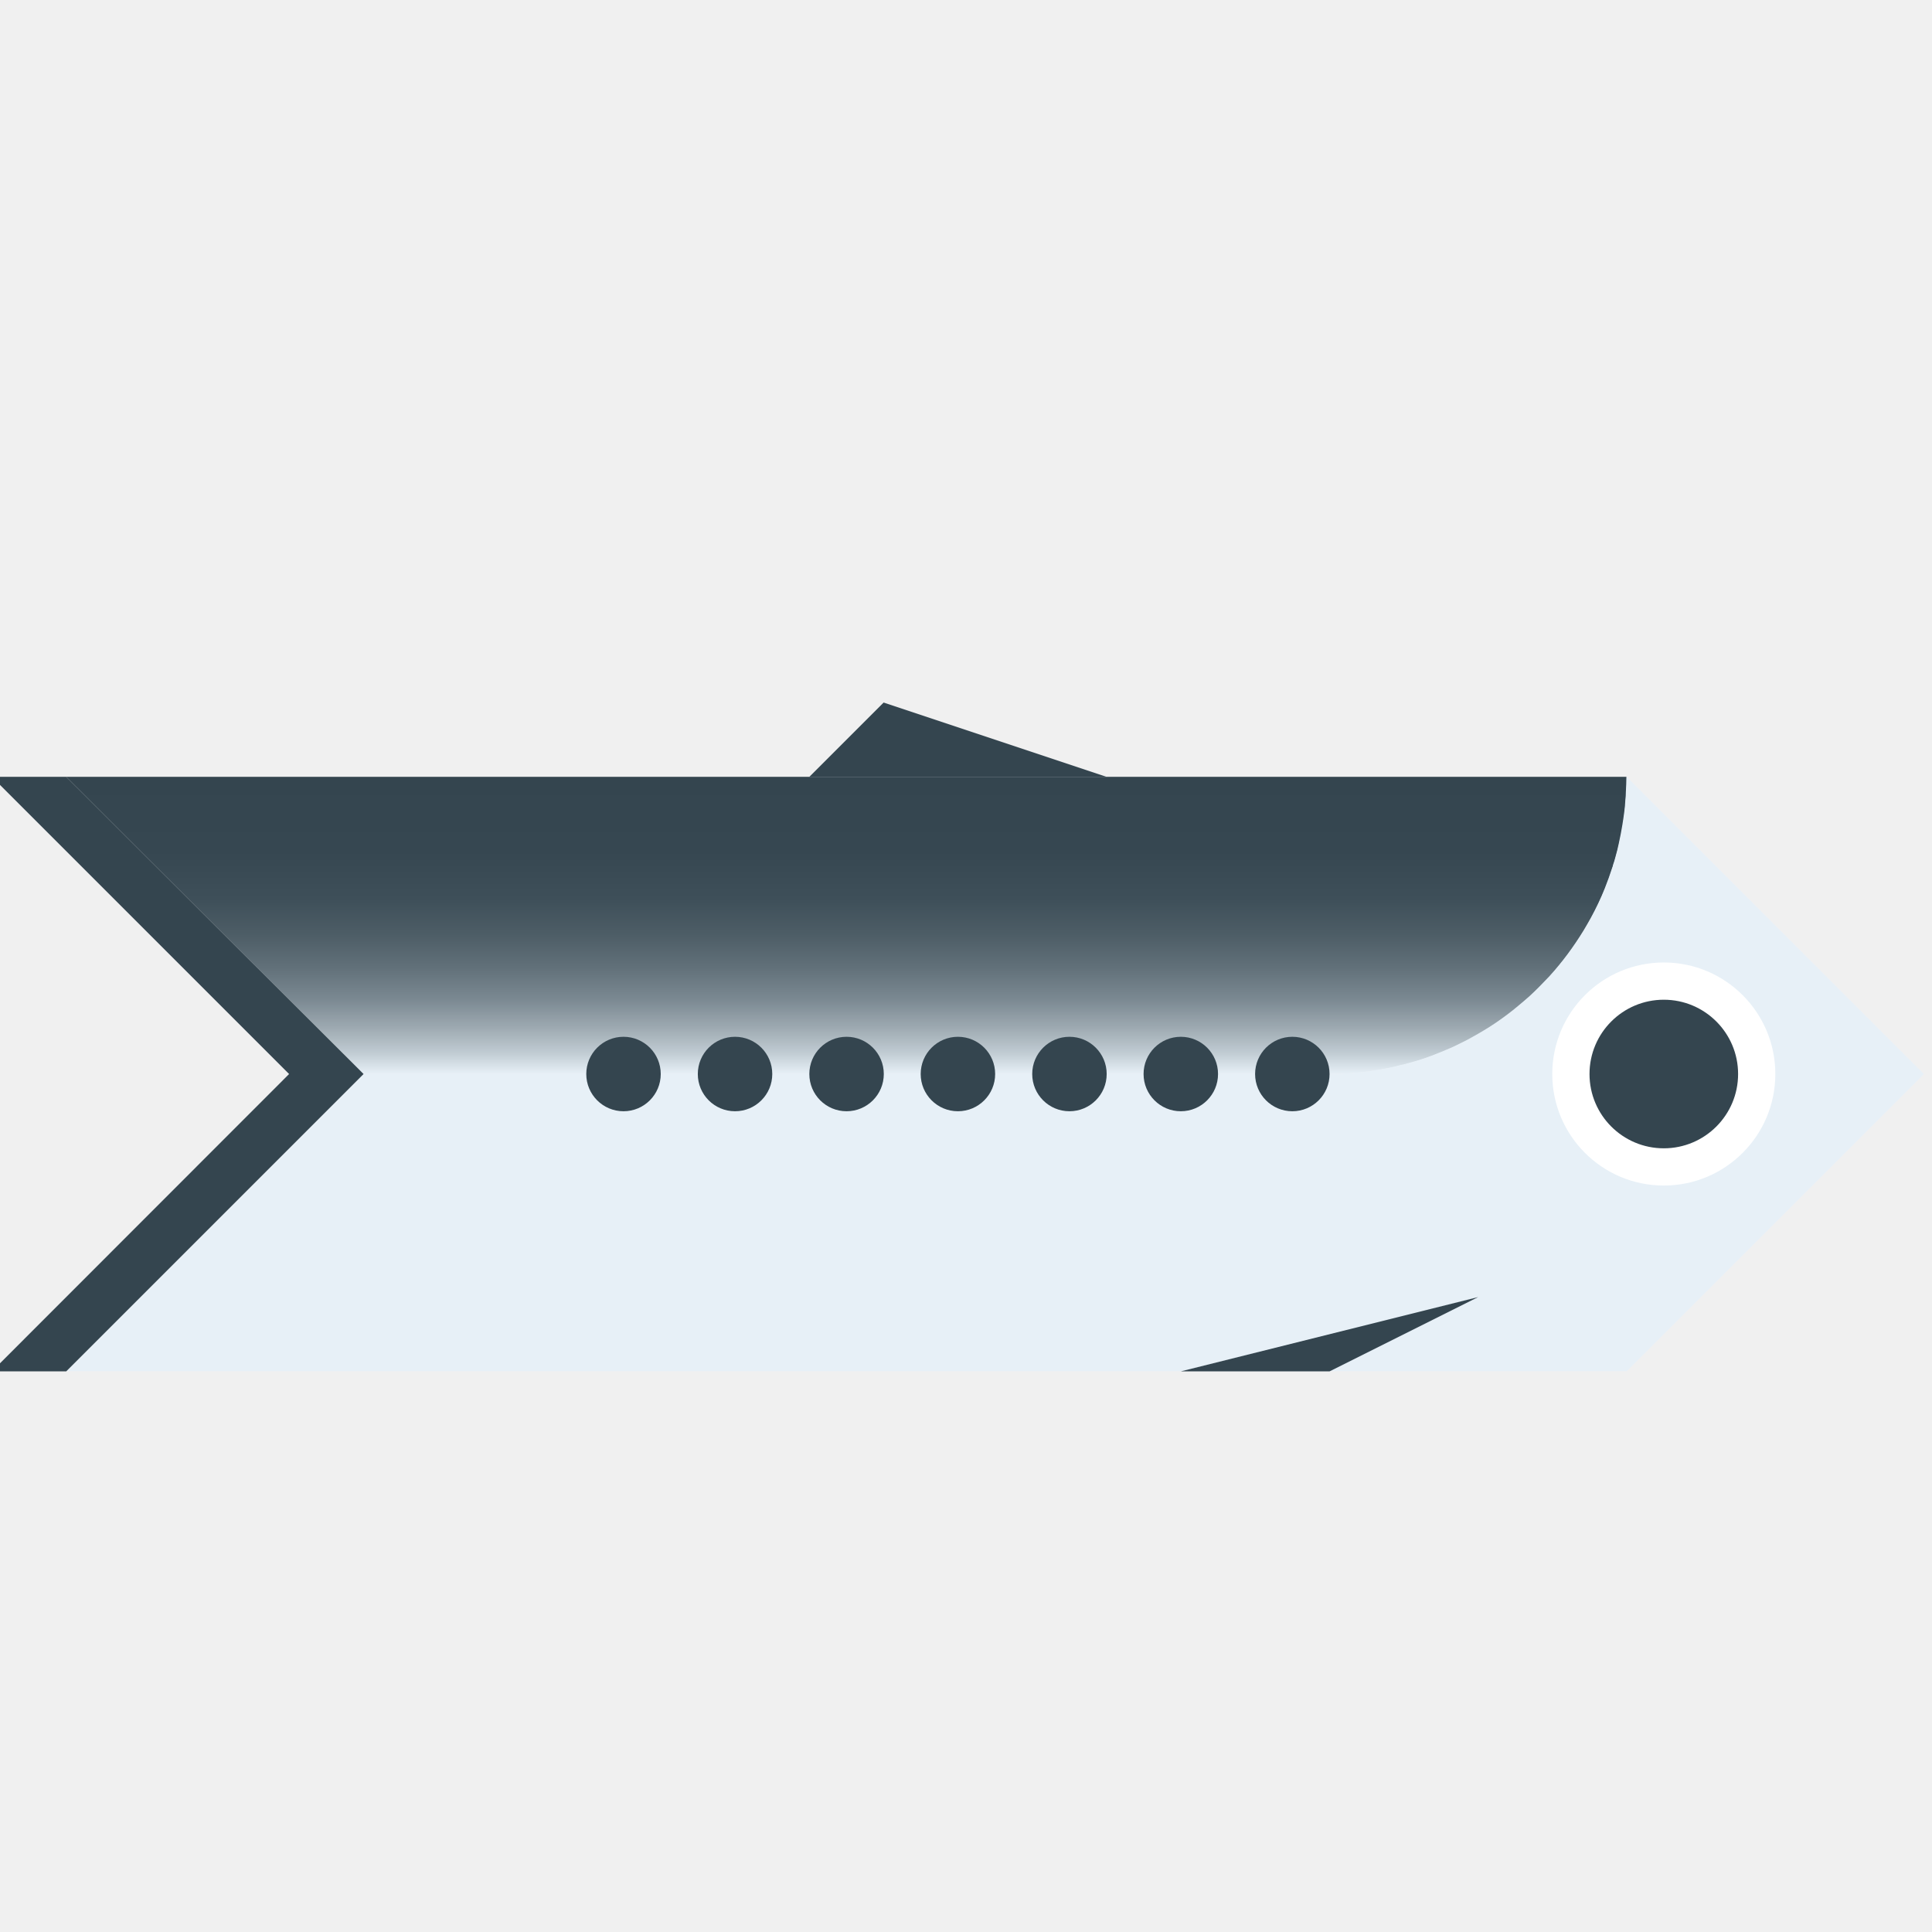
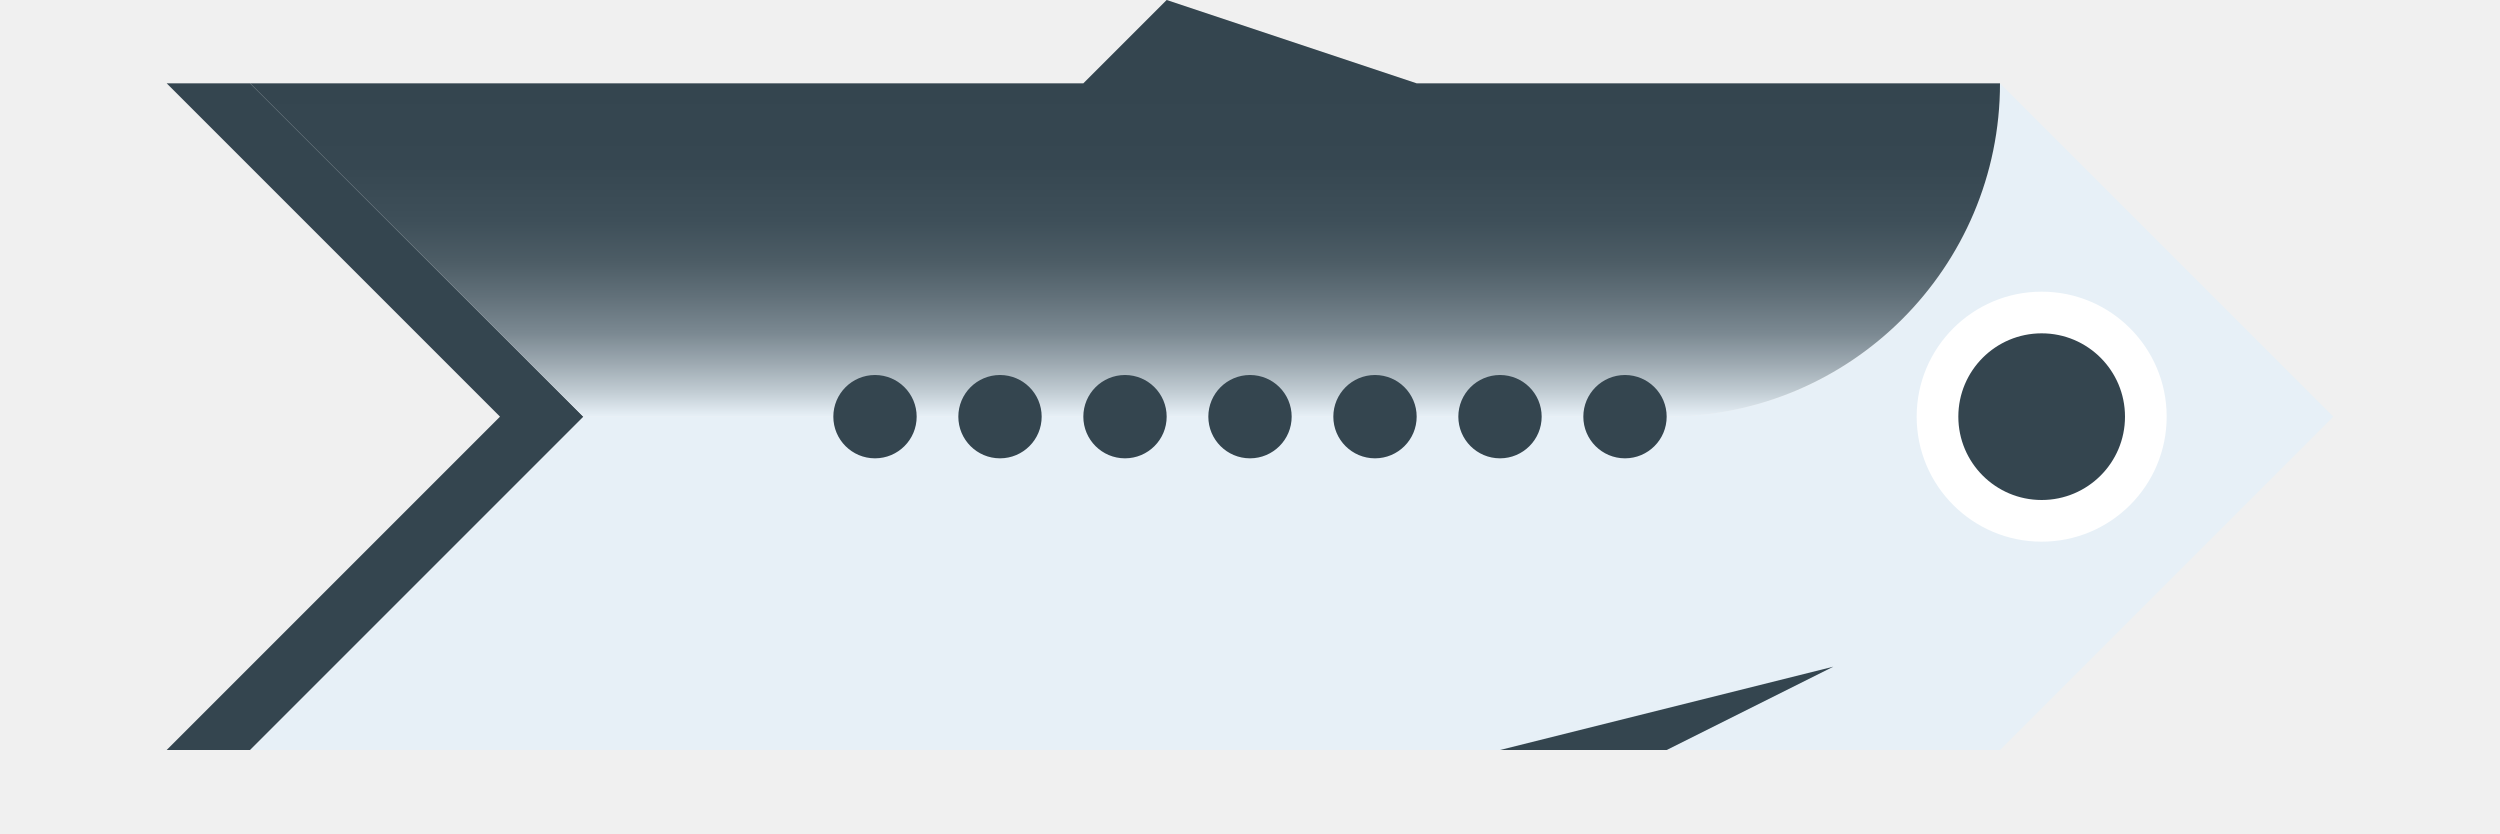
- <svg xmlns="http://www.w3.org/2000/svg" id="_레이어_1" data-name="레이어 1" viewBox="0 0 110 110">
+ <svg xmlns="http://www.w3.org/2000/svg" id="_레이어_2" data-name="레이어 2" viewBox="0 0 150 50">
  <defs>
    <style>
      .cls-1 {
        fill: #34454f;
      }

      .cls-2 {
+         fill: url(#_무제_그라디언트_5);
+       }
+ 
+       .cls-3 {
        fill: #fff;
      }

-       .cls-3 {
+       .cls-4 {
        fill: none;
-       }
- 
-       .cls-4 {
-         fill: url(#_무제_그라디언트_8);
      }

      .cls-5 {
        fill: #e7f0f7;
      }
    </style>
-     <linearGradient id="_무제_그라디언트_8" data-name="무제 그라디언트 8" x1="48.2" y1="350.96" x2="48.2" y2="367.88" gradientTransform="translate(0 412.11) scale(1 -1)" gradientUnits="userSpaceOnUse">
+     <linearGradient id="_무제_그라디언트_5" data-name="무제 그라디언트 5" x1="67.5" y1="25" x2="67.5" y2="0" gradientUnits="userSpaceOnUse">
      <stop offset="0" stop-color="#e7f0f7" />
-       <stop offset=".07" stop-color="#c1ccd3" />
-       <stop offset=".16" stop-color="#9ca8b0" />
-       <stop offset=".25" stop-color="#7b8992" />
-       <stop offset=".36" stop-color="#617079" />
-       <stop offset=".47" stop-color="#4d5d66" />
-       <stop offset=".59" stop-color="#3e4f59" />
-       <stop offset=".75" stop-color="#364751" />
-       <stop offset="1" stop-color="#34454f" />
+       <stop offset=".06" stop-color="#c1ccd3" />
+       <stop offset=".13" stop-color="#9ca8b0" />
+       <stop offset=".2" stop-color="#7b8992" />
+       <stop offset=".29" stop-color="#617079" />
+       <stop offset=".37" stop-color="#4d5d66" />
+       <stop offset=".47" stop-color="#3e4f59" />
+       <stop offset=".6" stop-color="#364751" />
+       <stop offset=".8" stop-color="#34454f" />
    </linearGradient>
  </defs>
-   <g>
-     <path class="cls-4" d="M75.7,61.15H20.7L3.77,44.23h88.85c0,9.35-7.57,16.92-16.92,16.92Z" />
-     <path class="cls-5" d="M109.54,61.15l-16.92,16.92H3.77l16.92-16.92h55c.29,0,.58,0,.87-.03.6-.03,1.19-.09,1.78-.19.13-.02.25-.03.36-.06.12-.02.24-.04.36-.07.2-.04.41-.08.6-.14.2-.04.4-.09.59-.15.58-.15,1.13-.34,1.68-.57.14-.05.28-.11.41-.17.28-.11.56-.24.83-.38.21-.1.42-.21.63-.33.23-.13.45-.25.66-.38.46-.27.91-.58,1.35-.91.21-.16.43-.33.64-.51.21-.17.41-.35.62-.53.19-.18.39-.36.58-.56s.38-.39.56-.58c.73-.8,1.38-1.68,1.95-2.61.14-.24.28-.47.41-.71.3-.55.57-1.11.8-1.69.16-.4.3-.8.43-1.2.02-.03.03-.08.03-.11.06-.17.11-.32.15-.49.07-.25.14-.51.19-.77.08-.35.14-.69.2-1.04.04-.25.08-.5.11-.75.03-.22.05-.44.06-.67.02-.15.03-.31.03-.47.02-.29.03-.58.03-.87,0,0,16.92,16.92,16.92,16.92Z" />
-     <circle class="cls-2" cx="94.73" cy="61.15" r="6.35" />
-     <circle class="cls-1" cx="94.73" cy="61.15" r="4.23" />
-     <polygon class="cls-1" points="20.7 61.15 3.77 78.08 -.46 78.08 16.46 61.15 -.46 44.23 3.77 44.23 20.7 61.15" />
-     <polygon class="cls-1" points="84.16 73.85 75.7 78.08 67.23 78.08 84.16 73.85" />
-     <polygon class="cls-1" points="50.31 40 46.08 44.23 63 44.23 50.31 40" />
-     <circle class="cls-1" cx="73.58" cy="61.15" r="2.12" />
-     <circle class="cls-1" cx="67.23" cy="61.15" r="2.12" />
-     <circle class="cls-1" cx="60.89" cy="61.15" r="2.12" />
-     <circle class="cls-1" cx="54.54" cy="61.15" r="2.12" />
-     <circle class="cls-1" cx="48.2" cy="61.15" r="2.12" />
-     <circle class="cls-1" cx="41.85" cy="61.15" r="2.12" />
-     <circle class="cls-1" cx="35.5" cy="61.15" r="2.12" />
+   <g id="_레이어_1-2" data-name="레이어 1">
+     <g>
+       <path class="cls-5" d="M140,25l-20,20H15l20-20h65c.34,0,.69-.01,1.03-.03.71-.03,1.41-.11,2.1-.22.15-.02.29-.04.42-.07.14-.02.28-.05.42-.08.24-.05.48-.1.71-.16.24-.05.47-.11.7-.18.68-.18,1.34-.4,1.99-.67.17-.06.33-.13.49-.2.33-.13.66-.28.98-.45.25-.12.5-.25.75-.39.27-.15.53-.29.78-.45.54-.32,1.07-.68,1.59-1.07.25-.19.51-.39.76-.6.25-.2.49-.41.73-.63.23-.21.46-.43.69-.66.23-.23.45-.46.66-.69.86-.95,1.63-1.98,2.3-3.08.17-.28.33-.56.48-.84.36-.65.67-1.31.95-2,.19-.47.36-.94.51-1.42.02-.04.04-.09.04-.13.07-.2.13-.38.18-.58.08-.3.16-.6.23-.91.09-.41.17-.82.24-1.23.05-.29.1-.59.13-.89.03-.26.06-.52.07-.79.02-.18.03-.37.04-.55.02-.34.03-.69.03-1.03l20,20Z" />
+       <circle class="cls-3" cx="122.5" cy="25" r="7.5" />
+       <circle class="cls-1" cx="122.5" cy="25" r="5" />
+       <polygon class="cls-1" points="35 25 15 45 10 45 30 25 10 5 15 5 35 25" />
+       <polygon class="cls-1" points="110 40 100 45 90 45 110 40" />
+       <path class="cls-2" d="M120,5c0,5.52-2.24,10.52-5.86,14.14s-8.62,5.86-14.14,5.86H35L15,5h50l5-5,15,5h35Z" />
+       <circle class="cls-1" cx="97.5" cy="25" r="2.5" />
+       <circle class="cls-1" cx="90" cy="25" r="2.5" />
+       <circle class="cls-1" cx="82.5" cy="25" r="2.5" />
+       <circle class="cls-1" cx="75" cy="25" r="2.5" />
+       <circle class="cls-1" cx="67.5" cy="25" r="2.5" />
+       <circle class="cls-1" cx="60" cy="25" r="2.5" />
+       <circle class="cls-1" cx="52.5" cy="25" r="2.5" />
+       <rect class="cls-4" width="150" height="50" />
+     </g>
  </g>
-   <rect class="cls-3" width="110" height="110" />
</svg>
